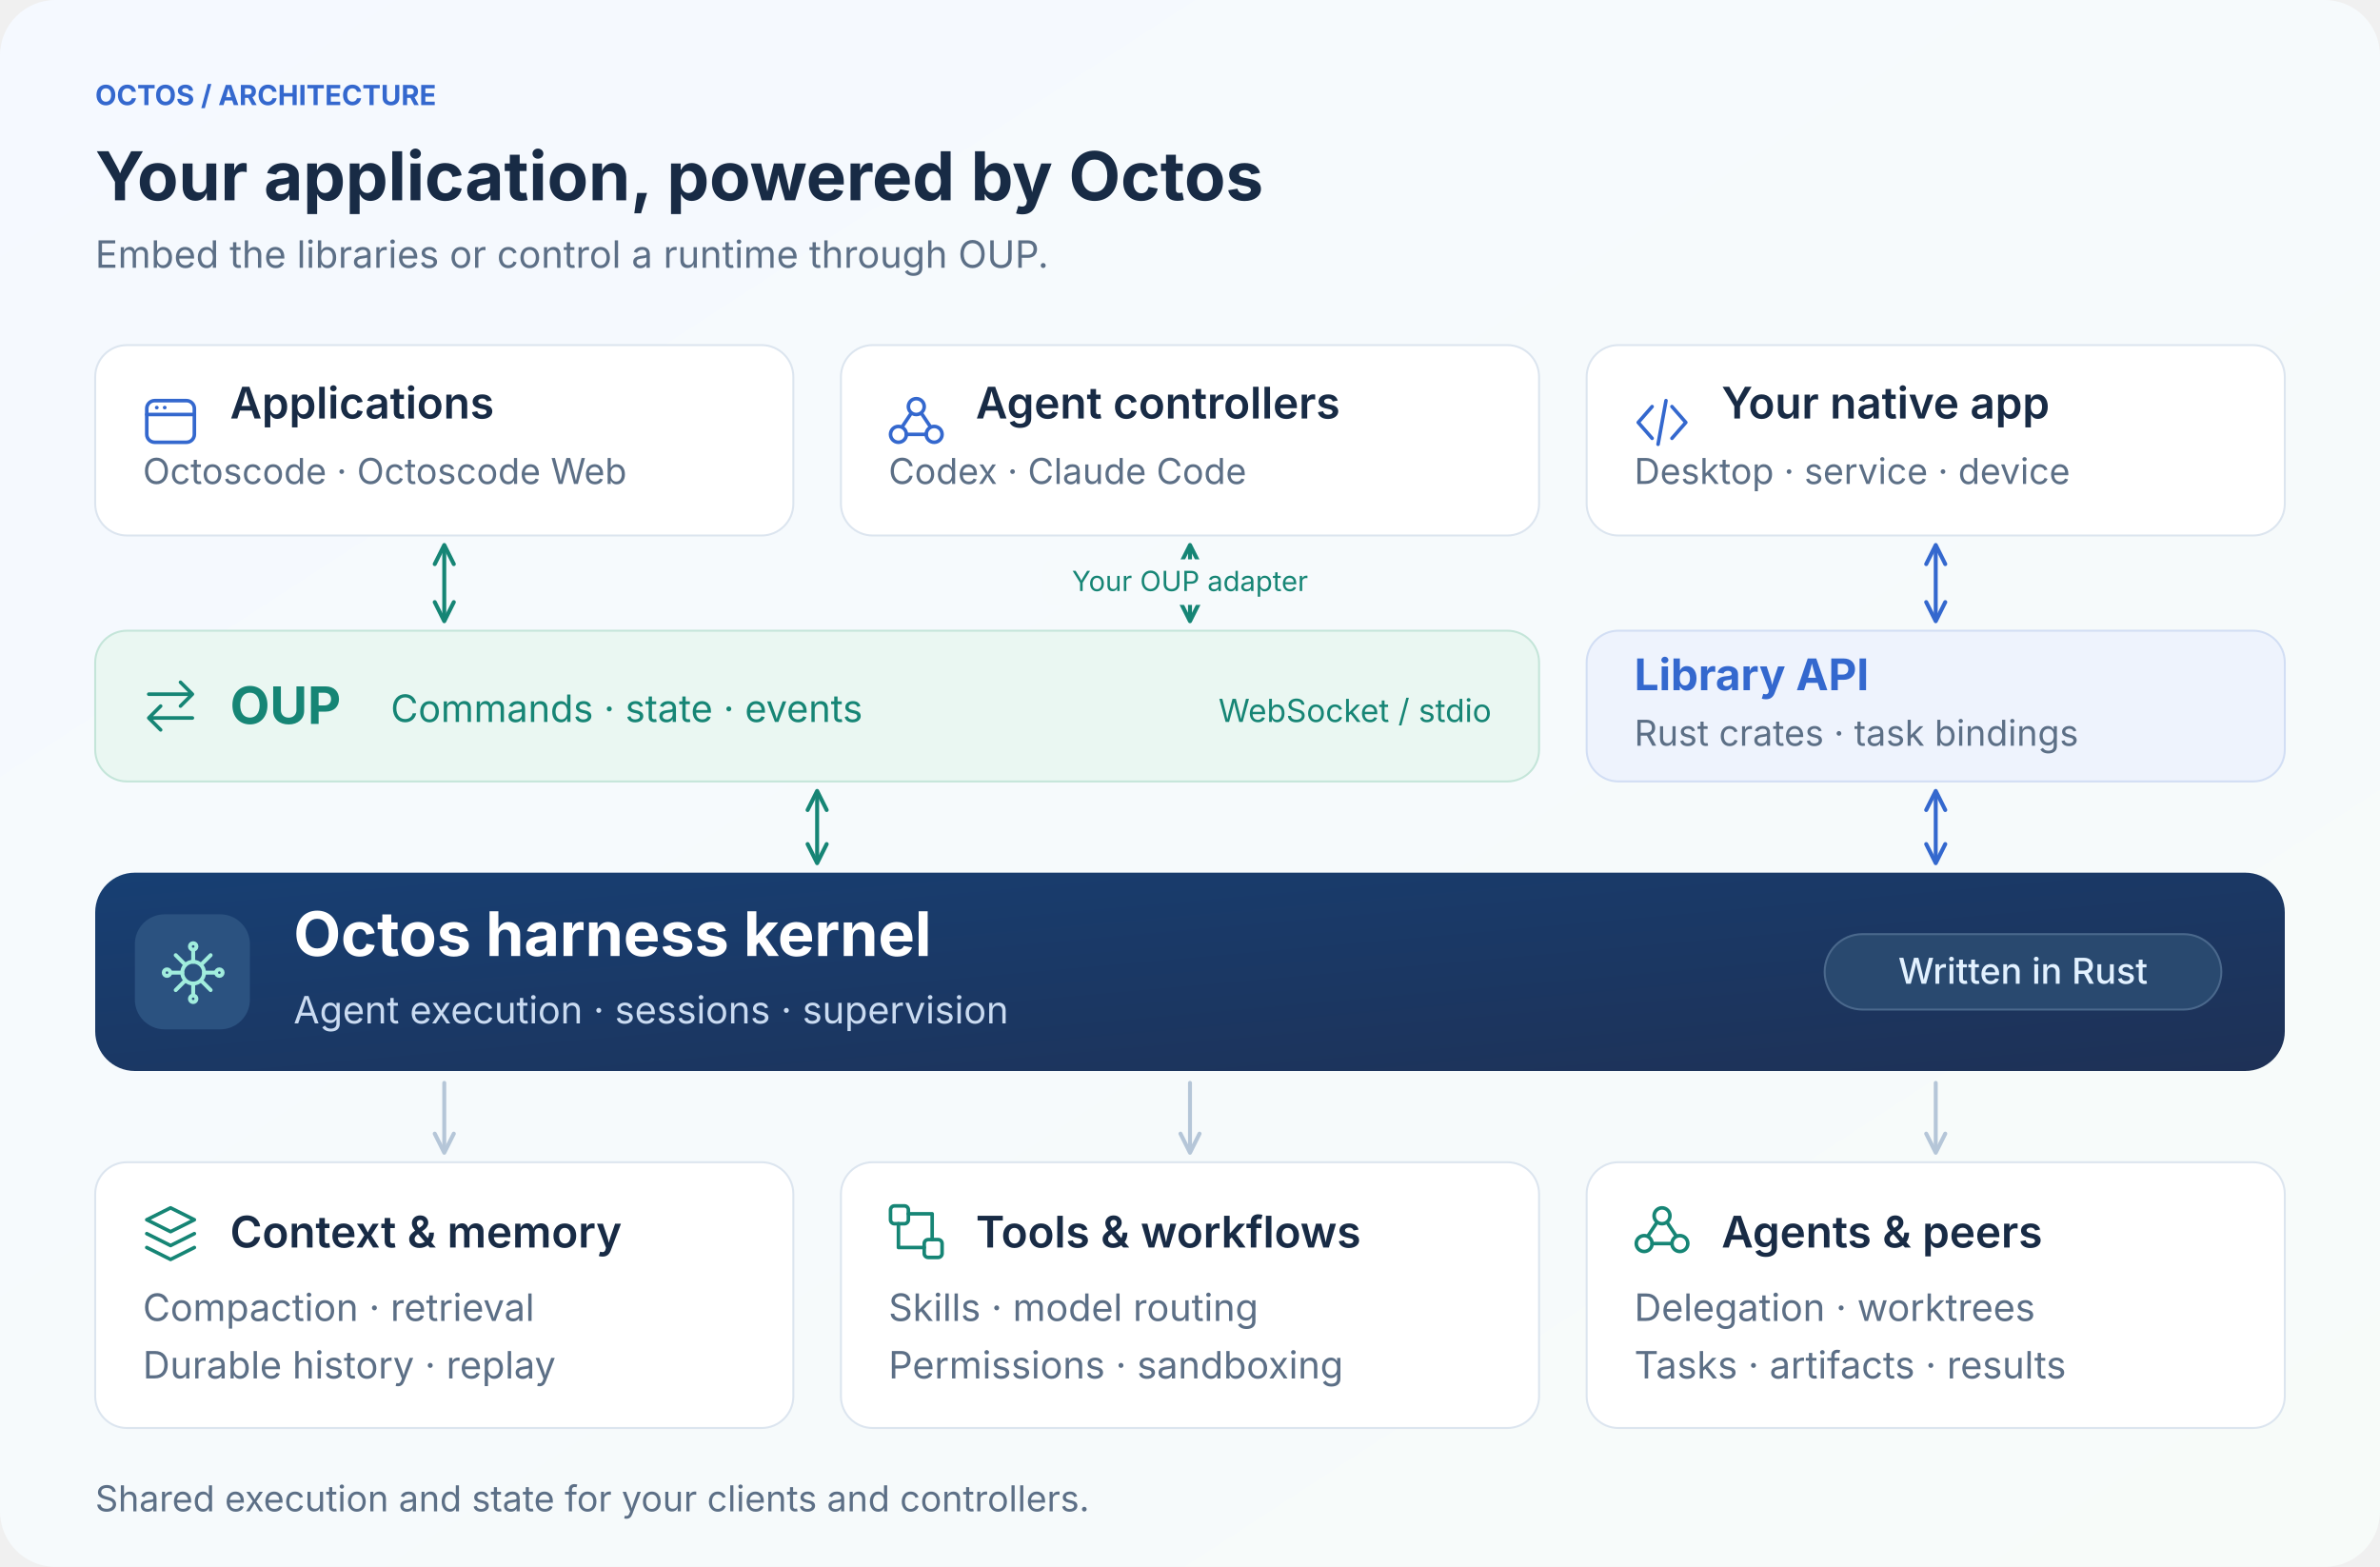
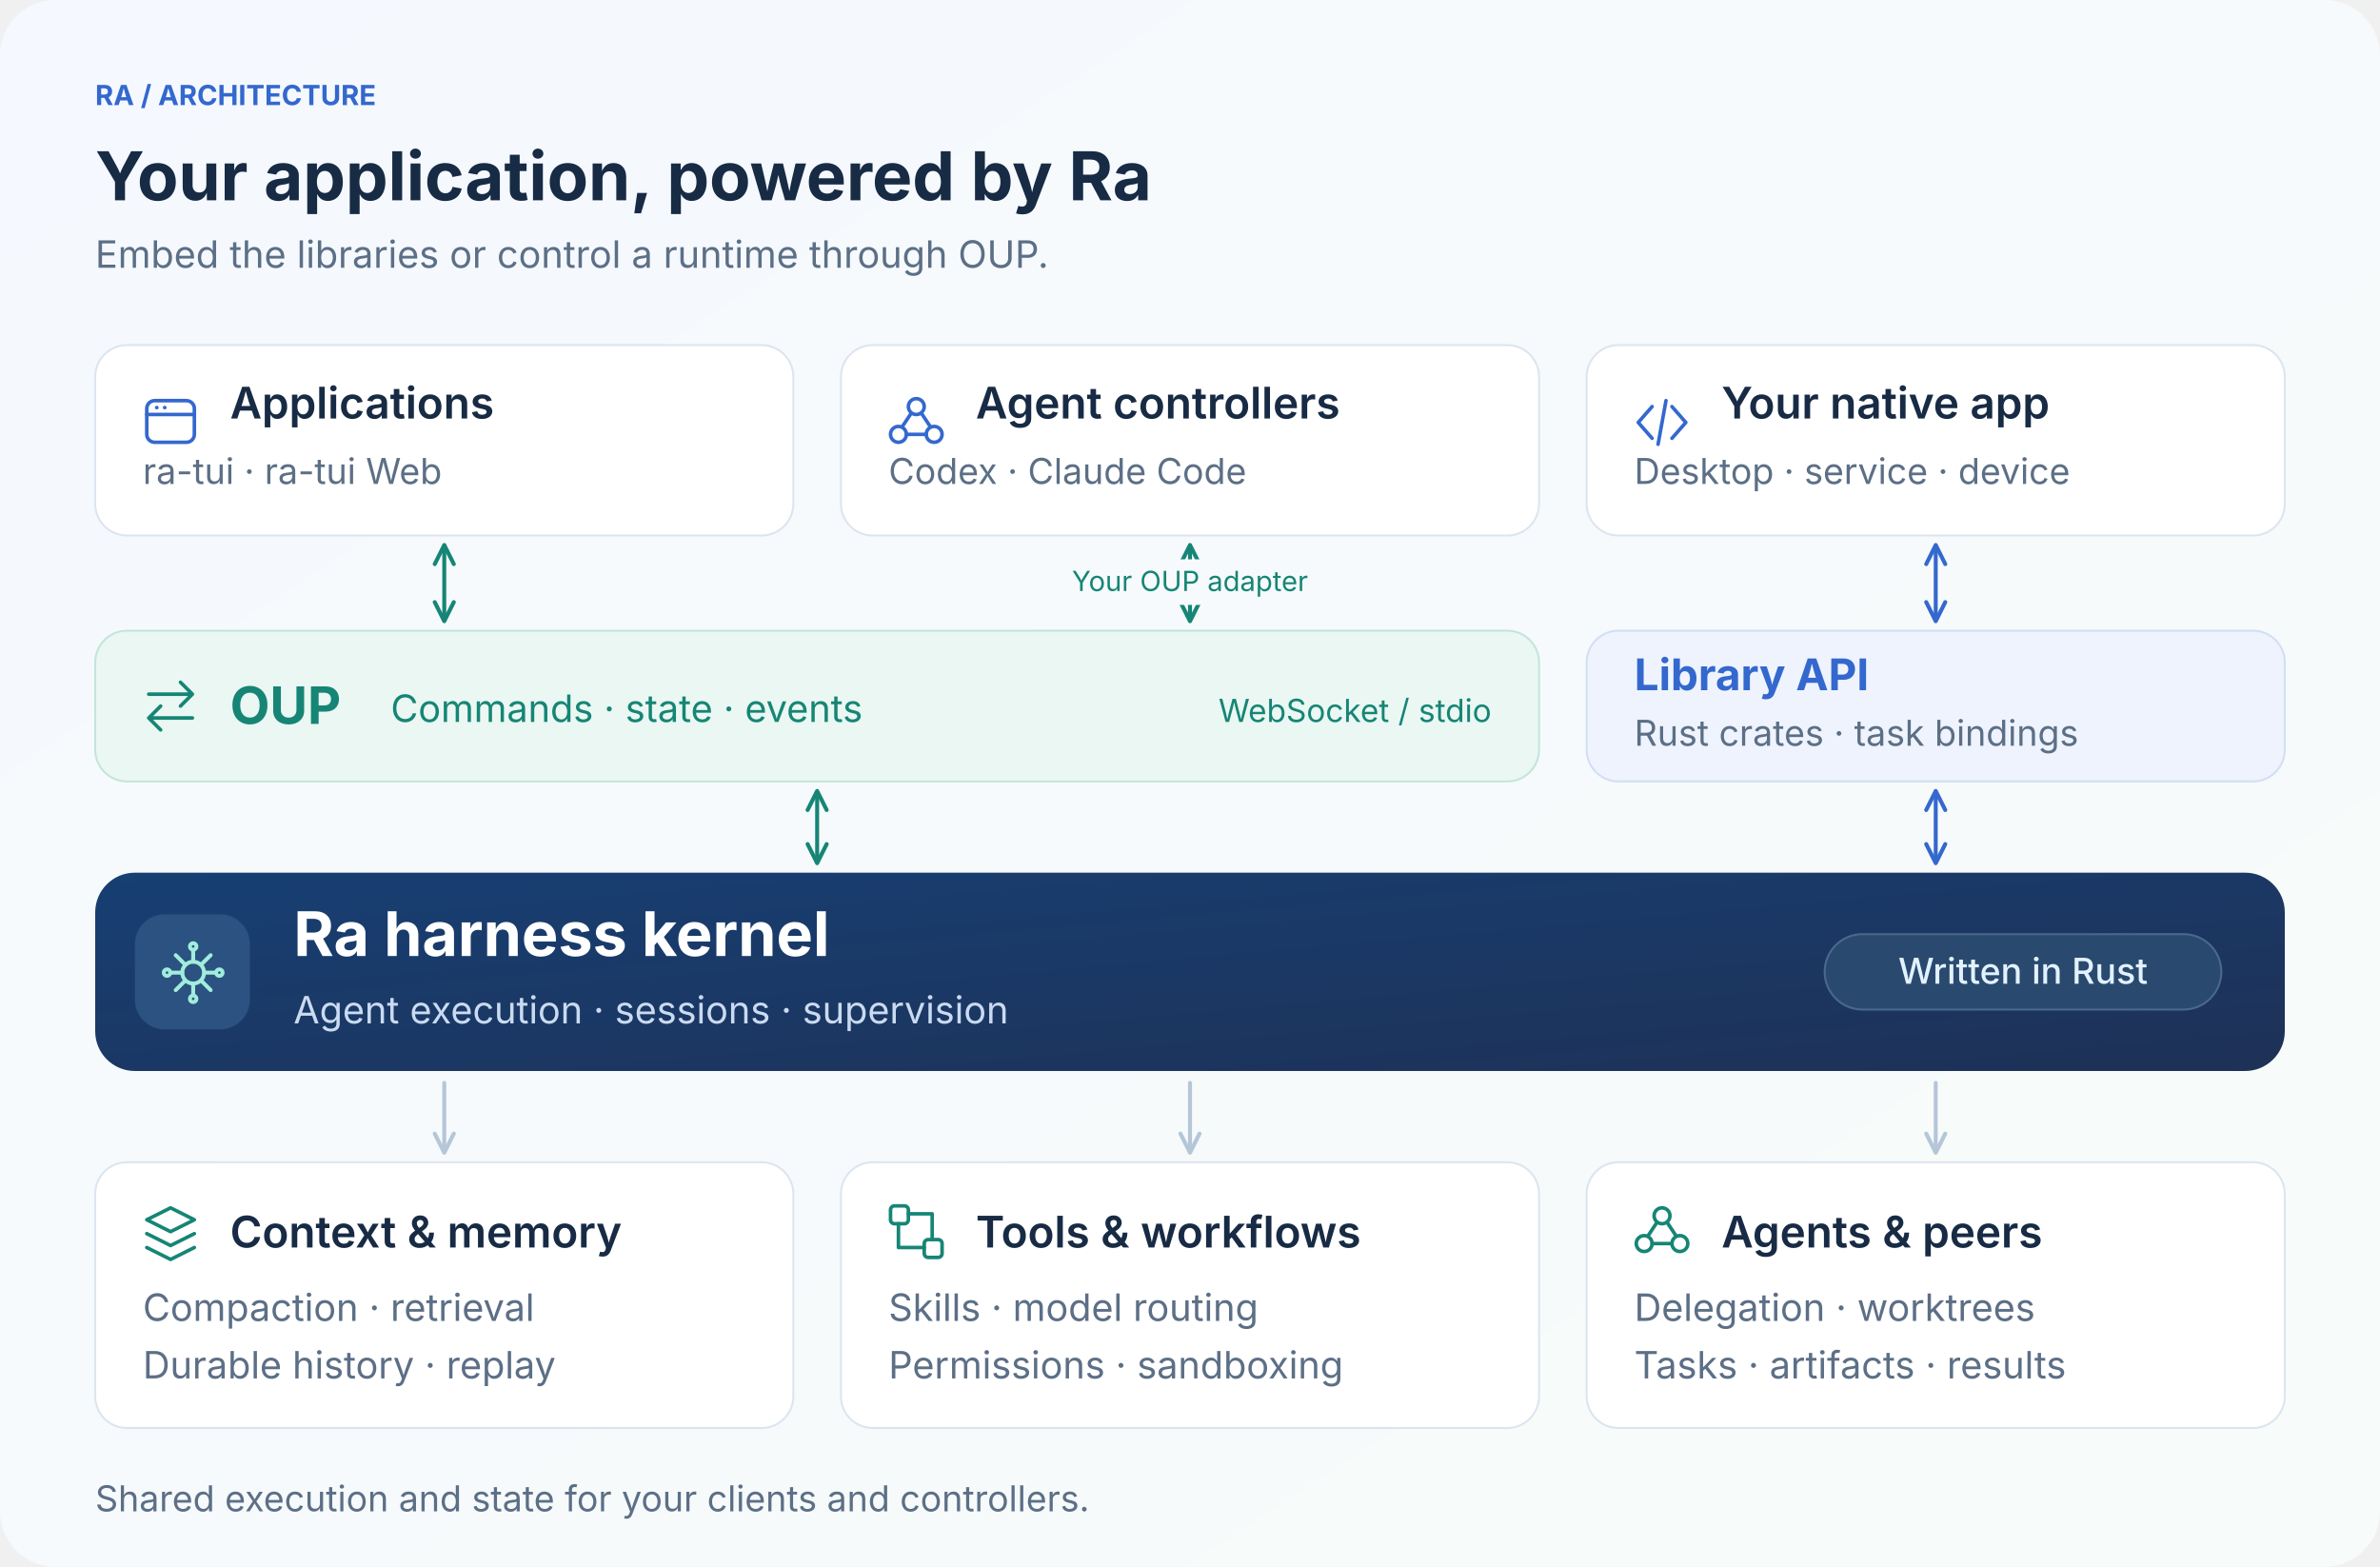
<svg xmlns="http://www.w3.org/2000/svg" width="1200" height="790" viewBox="0 0 1200 790" role="img" aria-labelledby="title description">
  <defs>
    <linearGradient id="paper" x2="1" y2="1">
      <stop stop-color="#f5f9ff" />
      <stop offset="1" stop-color="#f7fbf9" />
    </linearGradient>
    <linearGradient id="kernel" x2="1" y2="1">
      <stop stop-color="#173f73" />
      <stop offset="1" stop-color="#1e3156" />
    </linearGradient>
    <marker id="arrow" viewBox="0 0 10 10" refX="8" refY="5" markerWidth="6" markerHeight="6" orient="auto-start-reverse">
      <path d="M 1 1 L 9 5 L 1 9" fill="none" stroke="context-stroke" stroke-width="1.7" stroke-linecap="round" stroke-linejoin="round" />
    </marker>
  </defs>
  <style>text{font-family:Inter,-apple-system,BlinkMacSystemFont,"Segoe UI","PingFang SC","Microsoft YaHei",sans-serif} .code{font-family:ui-monospace,SFMono-Regular,Consolas,monospace}</style>
  <rect x="0" y="0" width="1200" height="790" rx="28" fill="url(#paper)" stroke="none" />
-   <text x="48" y="53" font-size="14" font-weight="650" fill="#3468ce" text-anchor="start">OCTOS / ARCHITECTURE</text>
-   <text x="48" y="101" font-size="34" font-weight="650" fill="#182b45" text-anchor="start">Your application, powered by Octos</text>
+   <text x="48" y="53" font-size="14" font-weight="650" fill="#3468ce" text-anchor="start">RA / ARCHITECTURE</text>
+   <text x="48" y="101" font-size="34" font-weight="650" fill="#182b45" text-anchor="start">Your application, powered by Ra</text>
  <text x="48" y="135" font-size="19" font-weight="400" fill="#5c6f86" text-anchor="start">Embed the libraries or control a runtime through OUP.</text>
  <rect x="48" y="174" width="352" height="96" rx="16" fill="#ffffff" stroke="#dce5ef" />
  <g transform="translate(72 199) scale(1)" fill="none" stroke="#3468ce" stroke-width="1.8" stroke-linecap="round" stroke-linejoin="round">
    <rect x="2" y="3" width="24" height="21" rx="4" />
    <path d="M2 10h24" />
    <path d="M7 6.5h.1M11 6.5h.1" />
  </g>
  <text x="116" y="211" font-size="22" font-weight="600" fill="#182b45" text-anchor="start">Applications</text>
-   <text x="72" y="244" font-size="18" font-weight="400" fill="#5c6f86" text-anchor="start">Octoscode · Octoscode Web</text>
+   <text x="72" y="244" font-size="18" font-weight="400" fill="#5c6f86" text-anchor="start">ra-tui · ra-tui Web</text>
  <rect x="424" y="174" width="352" height="96" rx="16" fill="#ffffff" stroke="#dce5ef" />
  <g transform="translate(448 199) scale(1)" fill="none" stroke="#3468ce" stroke-width="1.8" stroke-linecap="round" stroke-linejoin="round">
    <circle cx="14" cy="6" r="4" />
    <circle cx="5" cy="20" r="4" />
    <circle cx="23" cy="20" r="4" />
    <path d="M11 10 7 16m10-6 4 6M9 20h10" />
  </g>
  <text x="492" y="211" font-size="22" font-weight="600" fill="#182b45" text-anchor="start">Agent controllers</text>
  <text x="448" y="244" font-size="18" font-weight="400" fill="#5c6f86" text-anchor="start">Codex · Claude Code</text>
  <rect x="800" y="174" width="352" height="96" rx="16" fill="#ffffff" stroke="#dce5ef" />
  <g transform="translate(824 199) scale(1)" fill="none" stroke="#3468ce" stroke-width="1.8" stroke-linecap="round" stroke-linejoin="round">
    <path d="m9 6-7 8 7 8m10-16 7 8-7 8M16 3l-4 22" />
  </g>
  <text x="868" y="211" font-size="22" font-weight="600" fill="#182b45" text-anchor="start">Your native app</text>
  <text x="824" y="244" font-size="18" font-weight="400" fill="#5c6f86" text-anchor="start">Desktop · service · device</text>
  <path d="M224 276V312" fill="none" stroke="#168575" stroke-width="2" stroke-linecap="round" stroke-linejoin="round" marker-end="url(#arrow)" marker-start="url(#arrow)" />
  <path d="M600 276V312" fill="none" stroke="#168575" stroke-width="2" stroke-linecap="round" stroke-linejoin="round" marker-end="url(#arrow)" marker-start="url(#arrow)" />
  <rect x="526" y="282" width="148" height="23" rx="5" fill="#f6fafc" stroke="none" />
  <text x="600" y="298" font-size="14" font-weight="400" fill="#168575" text-anchor="middle">Your OUP adapter</text>
  <path d="M976 276V312" fill="none" stroke="#3468ce" stroke-width="2" stroke-linecap="round" stroke-linejoin="round" marker-end="url(#arrow)" marker-start="url(#arrow)" />
  <rect x="48" y="318" width="728" height="76" rx="16" fill="#eaf7f2" stroke="#c4e5d9" />
  <g transform="translate(72 341) scale(1)" fill="none" stroke="#168575" stroke-width="1.8" stroke-linecap="round" stroke-linejoin="round">
    <path d="M3 9h22m-6-6 6 6-6 6M25 21H3m6-6-6 6 6 6" />
  </g>
  <text x="116" y="365" font-size="26" font-weight="700" fill="#168575" text-anchor="start">OUP</text>
  <text x="197" y="364" font-size="19" font-weight="400" fill="#168575" text-anchor="start">Commands · state · events</text>
  <text x="752" y="364" font-size="16" font-weight="400" fill="#168575" text-anchor="end">WebSocket / stdio</text>
  <rect x="800" y="318" width="352" height="76" rx="16" fill="#eef3fd" stroke="#d2def4" />
  <text x="824" y="348" font-size="22" font-weight="650" fill="#3468ce" text-anchor="start">Library API</text>
  <text x="824" y="376" font-size="18" font-weight="400" fill="#5c6f86" text-anchor="start">Rust crates · task bindings</text>
  <path d="M412 400V434" fill="none" stroke="#168575" stroke-width="2" stroke-linecap="round" stroke-linejoin="round" marker-end="url(#arrow)" marker-start="url(#arrow)" />
  <path d="M976 400V434" fill="none" stroke="#3468ce" stroke-width="2" stroke-linecap="round" stroke-linejoin="round" marker-end="url(#arrow)" marker-start="url(#arrow)" />
  <rect x="48" y="440" width="1104" height="100" rx="20" fill="url(#kernel)" stroke="none" />
  <rect x="68" y="461" width="58" height="58" rx="15" fill="#2b5280" stroke="none" />
  <g transform="translate(82 475) scale(1.1)" fill="none" stroke="#a1eddd" stroke-width="1.8" stroke-linecap="round" stroke-linejoin="round">
    <circle cx="14" cy="14" r="5" />
    <circle cx="14" cy="2" r="1.5" />
    <circle cx="26" cy="14" r="1.5" />
    <circle cx="14" cy="26" r="1.5" />
    <circle cx="2" cy="14" r="1.5" />
    <path d="M14 4v5m5 5h5M14 19v5M4 14h5M6 6l4 4m8 8 4 4M6 22l4-4m8-8 4-4" />
  </g>
-   <text x="148" y="482" font-size="31" font-weight="650" fill="#ffffff" text-anchor="start">Octos harness kernel</text>
+   <text x="148" y="482" font-size="31" font-weight="650" fill="#ffffff" text-anchor="start">Ra harness kernel</text>
  <text x="148" y="516" font-size="19" font-weight="400" fill="#cadbf1" text-anchor="start">Agent execution · sessions · supervision</text>
  <rect x="920" y="471" width="200" height="38" rx="19" fill="#29496f" stroke="#4a688c" />
  <text x="1020" y="496" font-size="18" font-weight="500" fill="#e2f1ff" text-anchor="middle">Written in Rust</text>
  <path d="M224 546V580" fill="none" stroke="#b5c6d8" stroke-width="2" stroke-linecap="round" stroke-linejoin="round" marker-end="url(#arrow)" />
  <rect x="48" y="586" width="352" height="134" rx="16" fill="#ffffff" stroke="#dce5ef" />
  <g transform="translate(72 607) scale(1)" fill="none" stroke="#168575" stroke-width="1.8" stroke-linecap="round" stroke-linejoin="round">
    <path d="m2 8 12-6 12 6-12 6-12-6Zm0 7 12 6 12-6M2 22l12 6 12-6" />
  </g>
  <text x="116" y="629" font-size="22" font-weight="600" fill="#182b45" text-anchor="start">Context &amp; memory</text>
  <text x="72" y="666" font-size="19" font-weight="400" fill="#5c6f86" text-anchor="start">Compaction · retrieval</text>
  <text x="72" y="695" font-size="19" font-weight="400" fill="#5c6f86" text-anchor="start">Durable history · replay</text>
  <path d="M600 546V580" fill="none" stroke="#b5c6d8" stroke-width="2" stroke-linecap="round" stroke-linejoin="round" marker-end="url(#arrow)" />
  <rect x="424" y="586" width="352" height="134" rx="16" fill="#ffffff" stroke="#dce5ef" />
  <g transform="translate(448 607) scale(1)" fill="none" stroke="#168575" stroke-width="1.8" stroke-linecap="round" stroke-linejoin="round">
    <rect x="1" y="1" width="9" height="9" rx="2" />
    <rect x="18" y="18" width="9" height="9" rx="2" />
    <path d="M10 5h12v13M5 10v12h13" />
  </g>
  <text x="492" y="629" font-size="22" font-weight="600" fill="#182b45" text-anchor="start">Tools &amp; workflows</text>
  <text x="448" y="666" font-size="19" font-weight="400" fill="#5c6f86" text-anchor="start">Skills · model routing</text>
  <text x="448" y="695" font-size="19" font-weight="400" fill="#5c6f86" text-anchor="start">Permissions · sandboxing</text>
  <path d="M976 546V580" fill="none" stroke="#b5c6d8" stroke-width="2" stroke-linecap="round" stroke-linejoin="round" marker-end="url(#arrow)" />
  <rect x="800" y="586" width="352" height="134" rx="16" fill="#ffffff" stroke="#dce5ef" />
  <g transform="translate(824 607) scale(1)" fill="none" stroke="#168575" stroke-width="1.8" stroke-linecap="round" stroke-linejoin="round">
    <circle cx="14" cy="6" r="4" />
    <circle cx="5" cy="20" r="4" />
    <circle cx="23" cy="20" r="4" />
    <path d="M11 10 7 16m10-6 4 6M9 20h10" />
  </g>
  <text x="868" y="629" font-size="22" font-weight="600" fill="#182b45" text-anchor="start">Agents &amp; peers</text>
  <text x="824" y="666" font-size="19" font-weight="400" fill="#5c6f86" text-anchor="start">Delegation · worktrees</text>
  <text x="824" y="695" font-size="19" font-weight="400" fill="#5c6f86" text-anchor="start">Tasks · artifacts · results</text>
  <text x="48" y="762" font-size="18" font-weight="400" fill="#5c6f86" text-anchor="start">Shared execution and state for your clients and controllers.</text>
</svg>
